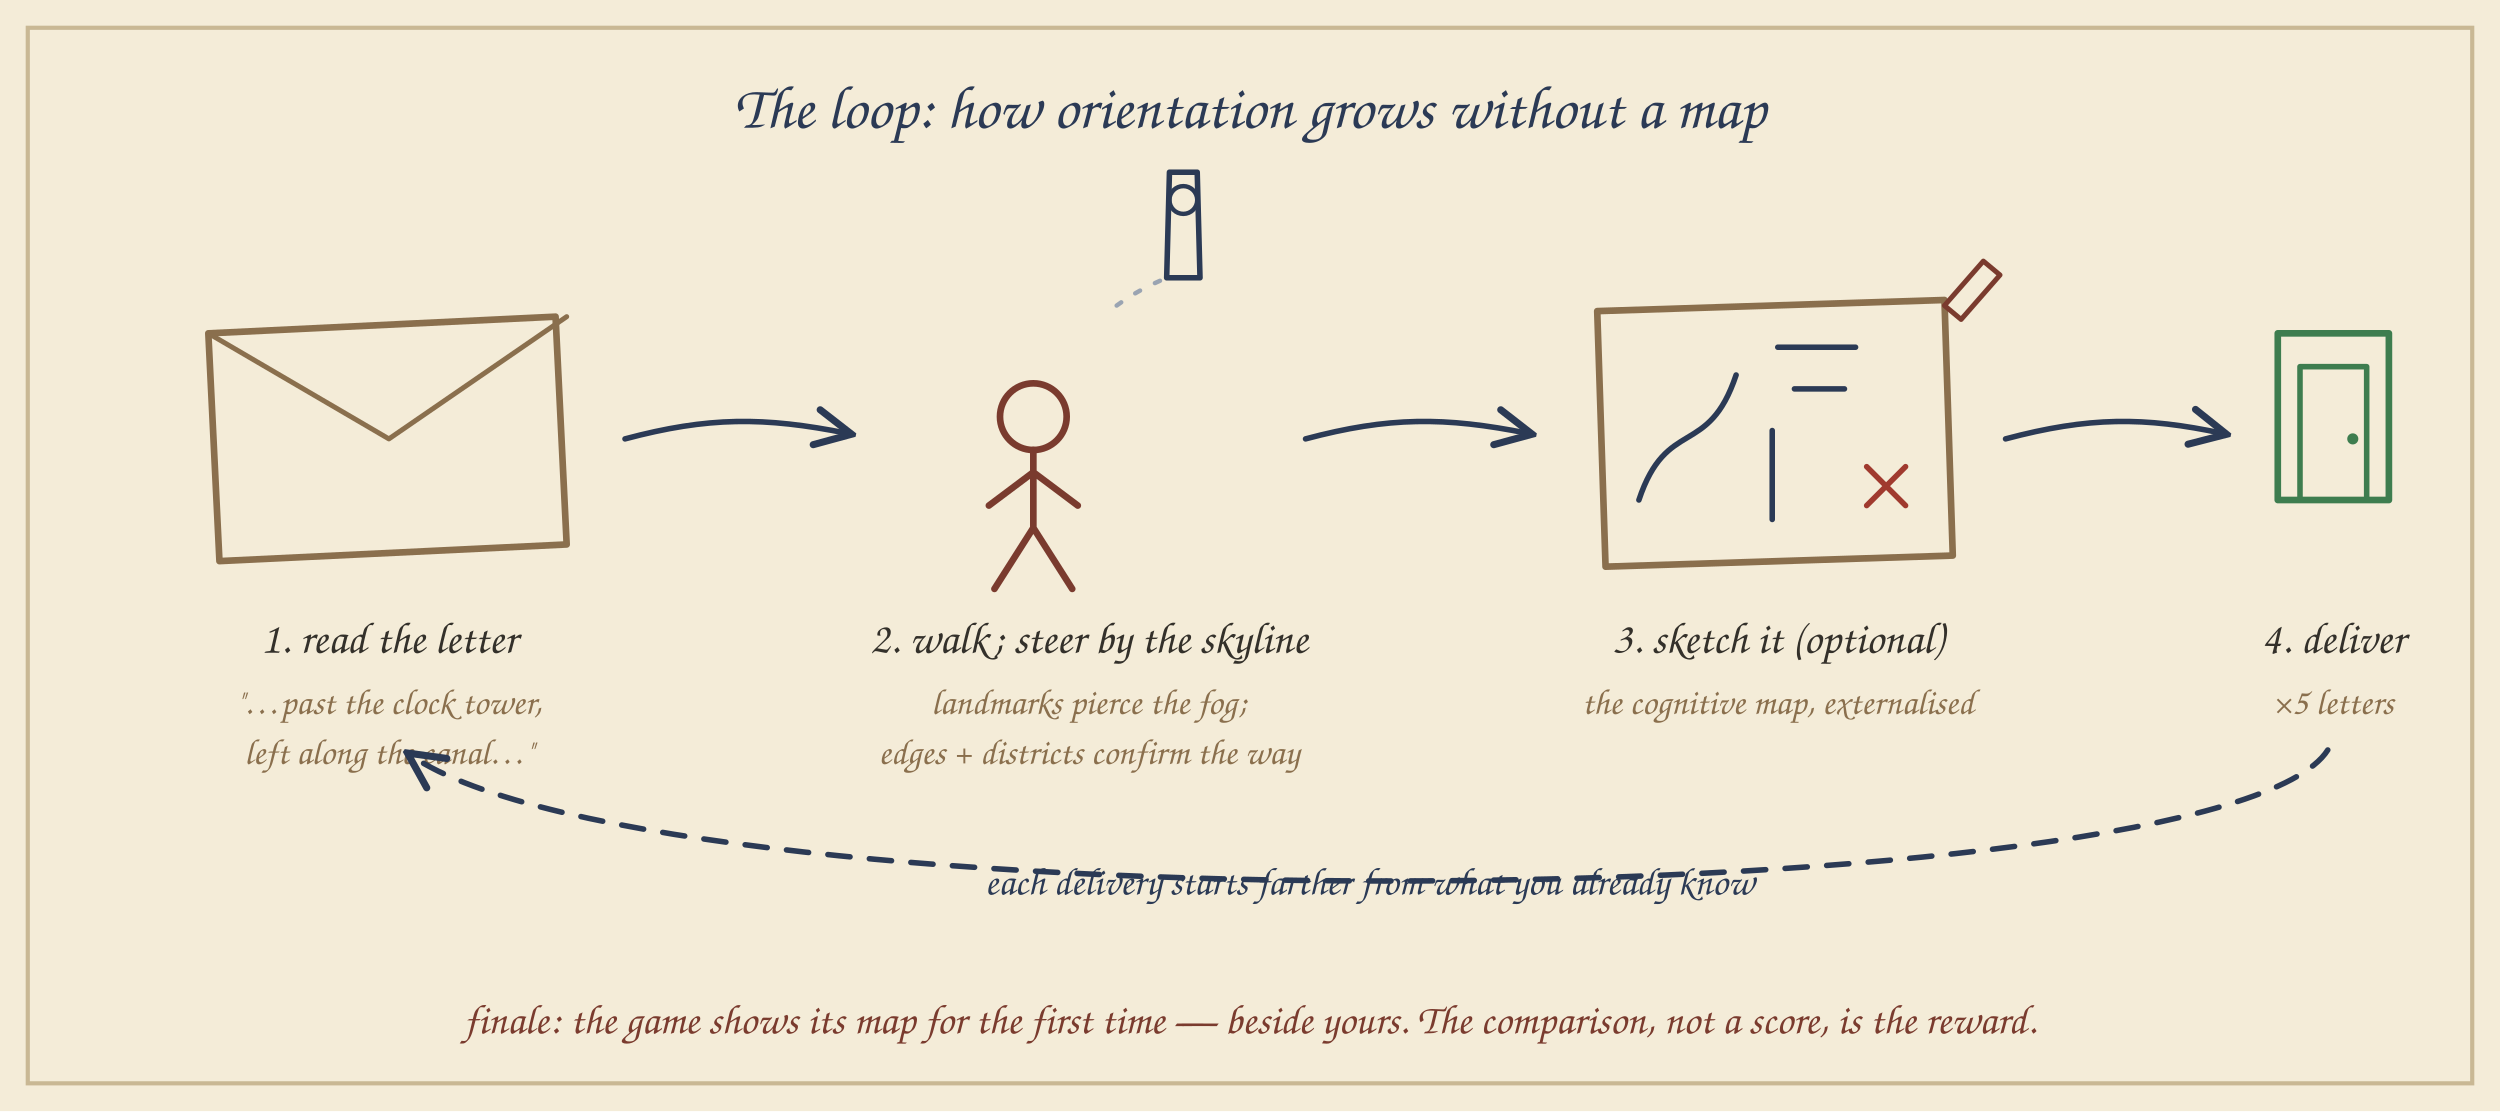
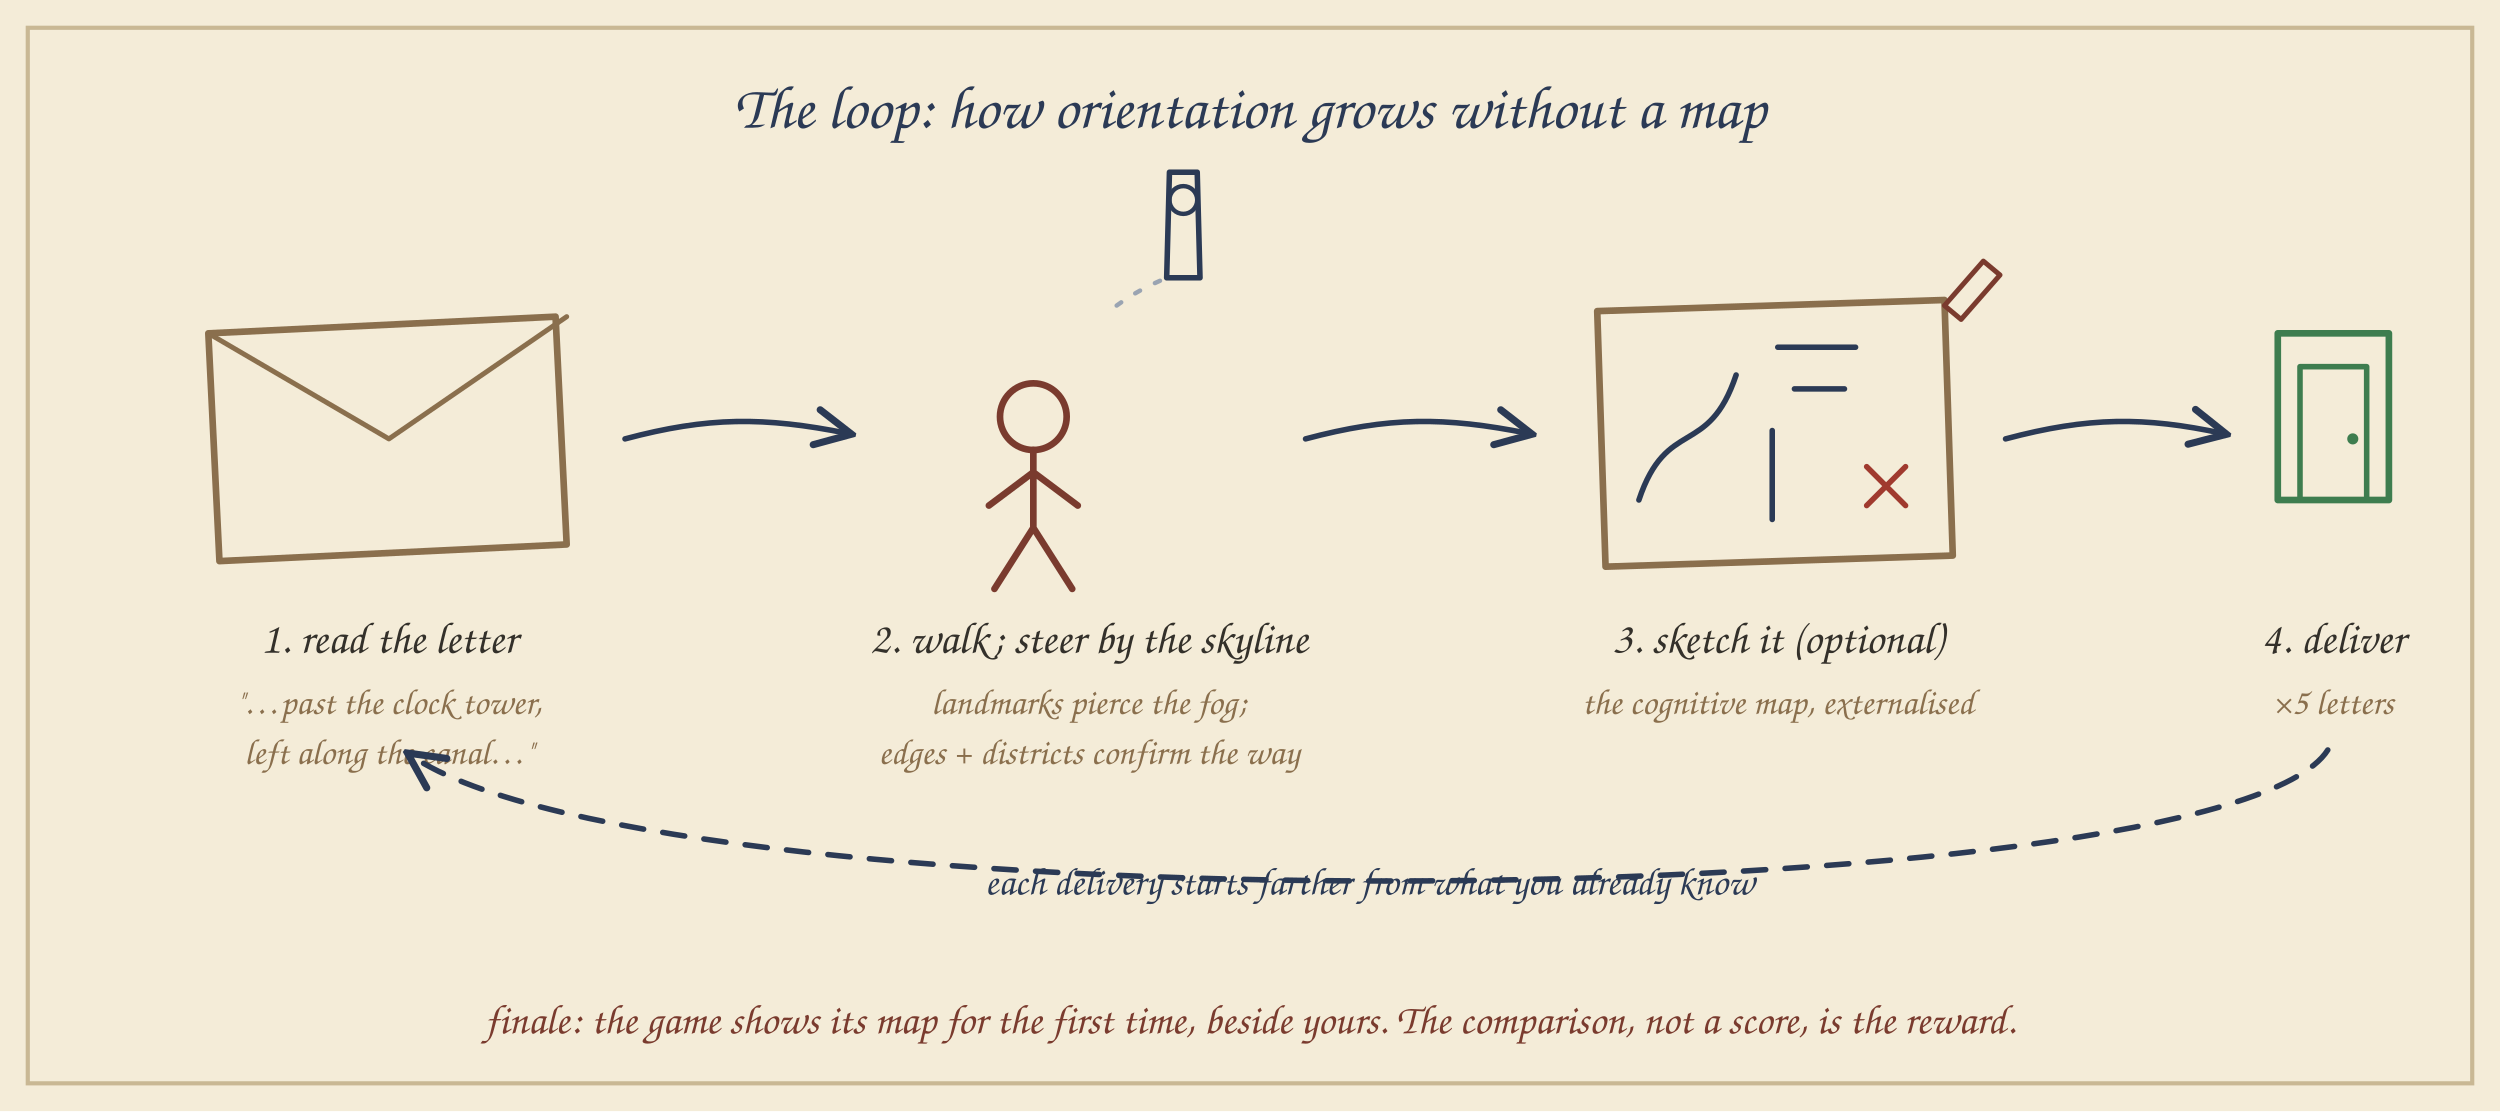
<svg xmlns="http://www.w3.org/2000/svg" viewBox="0 0 900 400" font-family="'Segoe Print','Bradley Hand','Comic Sans MS',cursive">
  <defs>
    <marker id="arr2" viewBox="0 0 10 10" refX="8" refY="5" markerWidth="8" markerHeight="8" orient="auto-start-reverse">
      <path d="M1,1 L9,5 L1,9" fill="none" stroke="#2b3a55" stroke-width="1.6" stroke-linecap="round" />
    </marker>
  </defs>
  <rect width="900" height="400" fill="#f4ecd8" />
  <rect x="10" y="10" width="880" height="380" fill="none" stroke="#c9b894" stroke-width="1.5" />
  <text x="450" y="46" text-anchor="middle" font-size="22" fill="#2b3a55">The loop: how orientation grows without a map</text>
  <g stroke-linecap="round" stroke-linejoin="round" fill="none" font-family="'Segoe Print','Bradley Hand','Comic Sans MS',cursive">
    <path d="M75,120 L200,114 L204,196 L79,202 Z" stroke="#8a6f4d" stroke-width="2.4" />
    <path d="M75,120 L140,158 L204,114" stroke="#8a6f4d" stroke-width="1.8" />
    <text x="140" y="235" text-anchor="middle" font-size="16" fill="#33302a">1. read the letter</text>
    <text x="140" y="257" text-anchor="middle" font-size="13" fill="#8a6f4d">"…past the clock tower,</text>
    <text x="140" y="275" text-anchor="middle" font-size="13" fill="#8a6f4d">left along the canal…"</text>
    <path d="M225,158 C255,150 275,150 305,156" stroke="#2b3a55" stroke-width="2" marker-end="url(#arr2)" />
    <circle cx="372" cy="150" r="12" stroke="#7a3b2e" stroke-width="2.4" />
    <path d="M372,162 L372,190 M372,170 L356,182 M372,170 L388,182 M372,190 L358,212 M372,190 L386,212" stroke="#7a3b2e" stroke-width="2.4" />
    <path d="M420,100 l12,0 l-1,-38 l-10,0 Z" stroke="#2b3a55" stroke-width="2" />
    <circle cx="426" cy="72" r="5" stroke="#2b3a55" stroke-width="1.6" />
    <path d="M402,110 C410,104 418,101 420,100" stroke="#9aa4b2" stroke-width="1.6" stroke-dasharray="2 6" />
    <text x="392" y="235" text-anchor="middle" font-size="16" fill="#33302a">2. walk; steer by the skyline</text>
    <text x="392" y="257" text-anchor="middle" font-size="13" fill="#8a6f4d">landmarks pierce the fog;</text>
    <text x="392" y="275" text-anchor="middle" font-size="13" fill="#8a6f4d">edges + districts confirm the way</text>
    <path d="M470,158 C500,150 520,150 550,156" stroke="#2b3a55" stroke-width="2" marker-end="url(#arr2)" />
    <path d="M575,112 L700,108 L703,200 L578,204 Z" stroke="#8a6f4d" stroke-width="2.4" />
    <path d="M590,180 C600,150 615,165 625,135" stroke="#2b3a55" stroke-width="2" />
    <path d="M640,125 l28,0 M646,140 l18,0 M638,155 l0,32" stroke="#2b3a55" stroke-width="2" />
    <path d="M672,168 l14,14 M686,168 l-14,14" stroke="#a03a2e" stroke-width="2" />
    <path d="M700,110 l14,-16 l6,5 l-14,16 Z" stroke="#7a3b2e" stroke-width="1.8" />
    <text x="640" y="235" text-anchor="middle" font-size="16" fill="#33302a">3. sketch it (optional)</text>
    <text x="640" y="257" text-anchor="middle" font-size="13" fill="#8a6f4d">the cognitive map, externalised</text>
    <path d="M722,158 C752,150 772,150 800,156" stroke="#2b3a55" stroke-width="2" marker-end="url(#arr2)" />
    <path d="M820,120 l40,0 l0,60 l-40,0 Z" stroke="#3e7d4f" stroke-width="2.4" />
    <path d="M828,132 l24,0 l0,48 l-24,0 Z" stroke="#3e7d4f" stroke-width="2" />
    <circle cx="847" cy="158" r="2" fill="#3e7d4f" stroke="none" />
    <text x="840" y="235" text-anchor="middle" font-size="16" fill="#33302a">4. deliver</text>
    <text x="840" y="257" text-anchor="middle" font-size="13" fill="#8a6f4d">×5 letters</text>
    <path d="M838,270 C800,330 240,335 148,272" stroke="#2b3a55" stroke-width="2" stroke-dasharray="8 7" marker-end="url(#arr2)" />
    <text x="493" y="322" text-anchor="middle" font-size="14" fill="#2b3a55">each delivery starts farther from what you already know</text>
-     <text x="450" y="372" text-anchor="middle" font-size="15" fill="#7a3b2e">finale: the game shows its map for the first time — beside yours. The comparison, not a score, is the reward.</text>
+     <text x="450" y="372" text-anchor="middle" font-size="15" fill="#7a3b2e">finale: the game shows its map for the first time, beside yours. The comparison, not a score, is the reward.</text>
  </g>
</svg>
